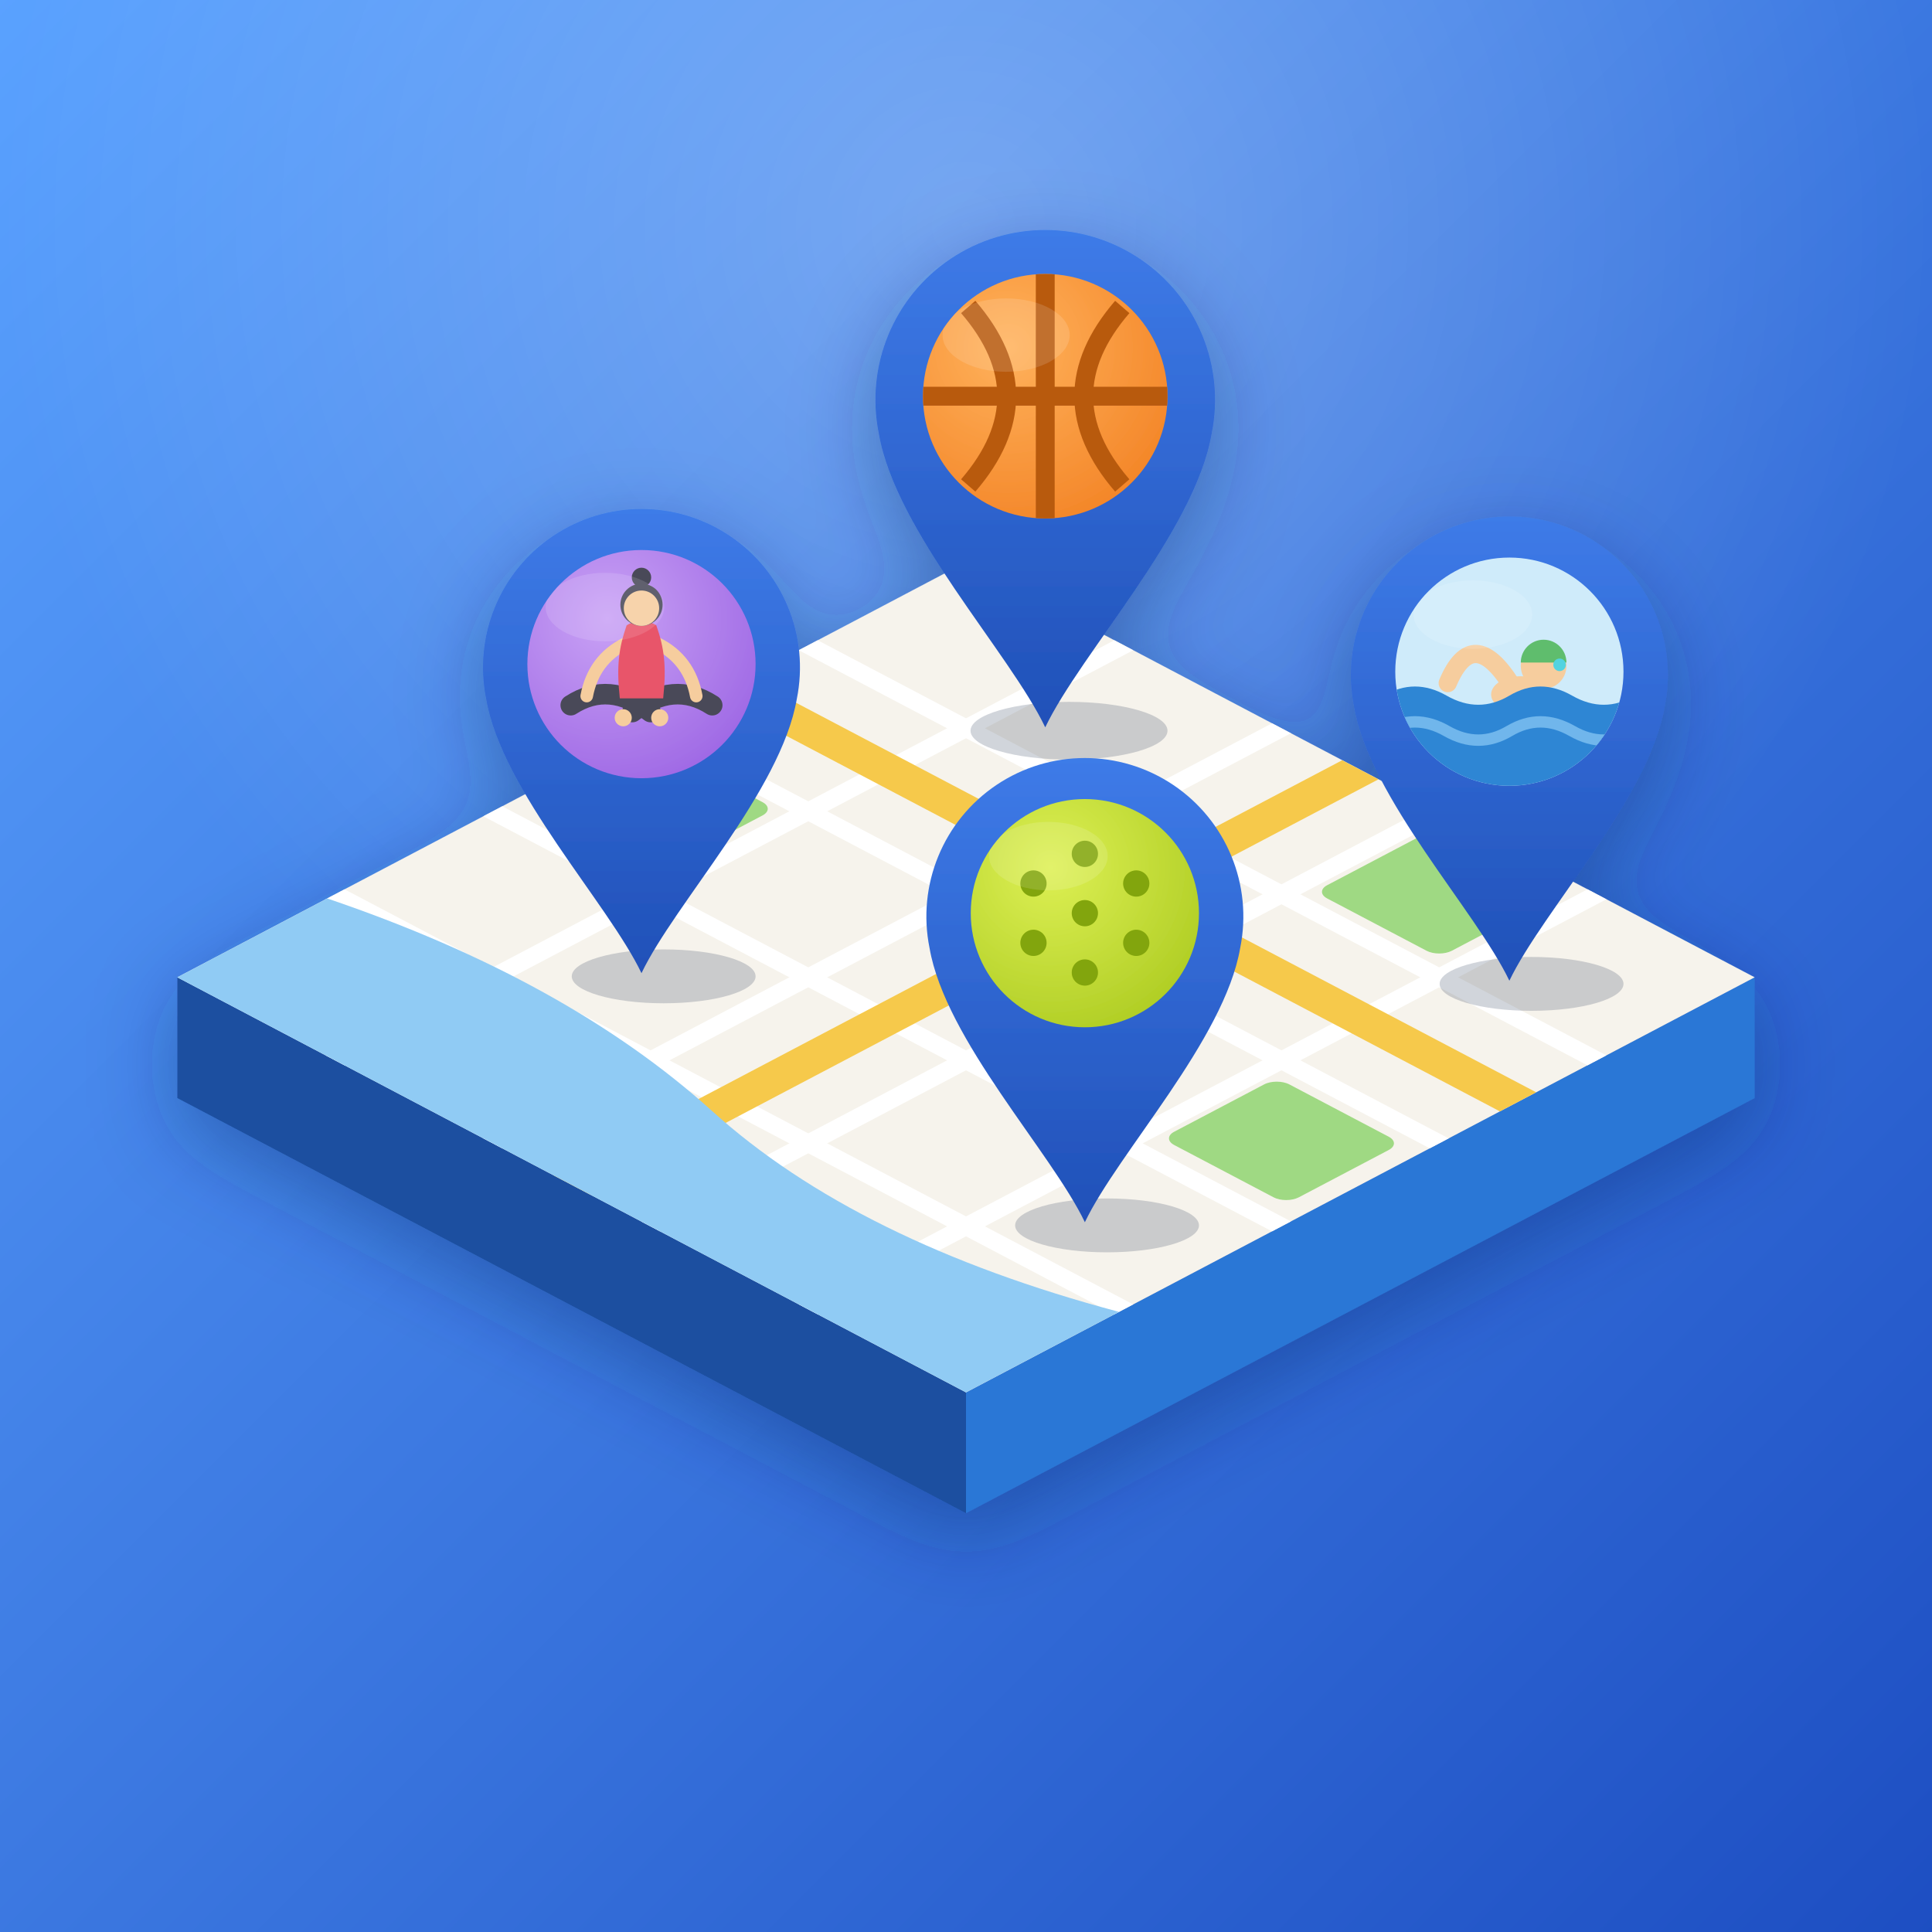
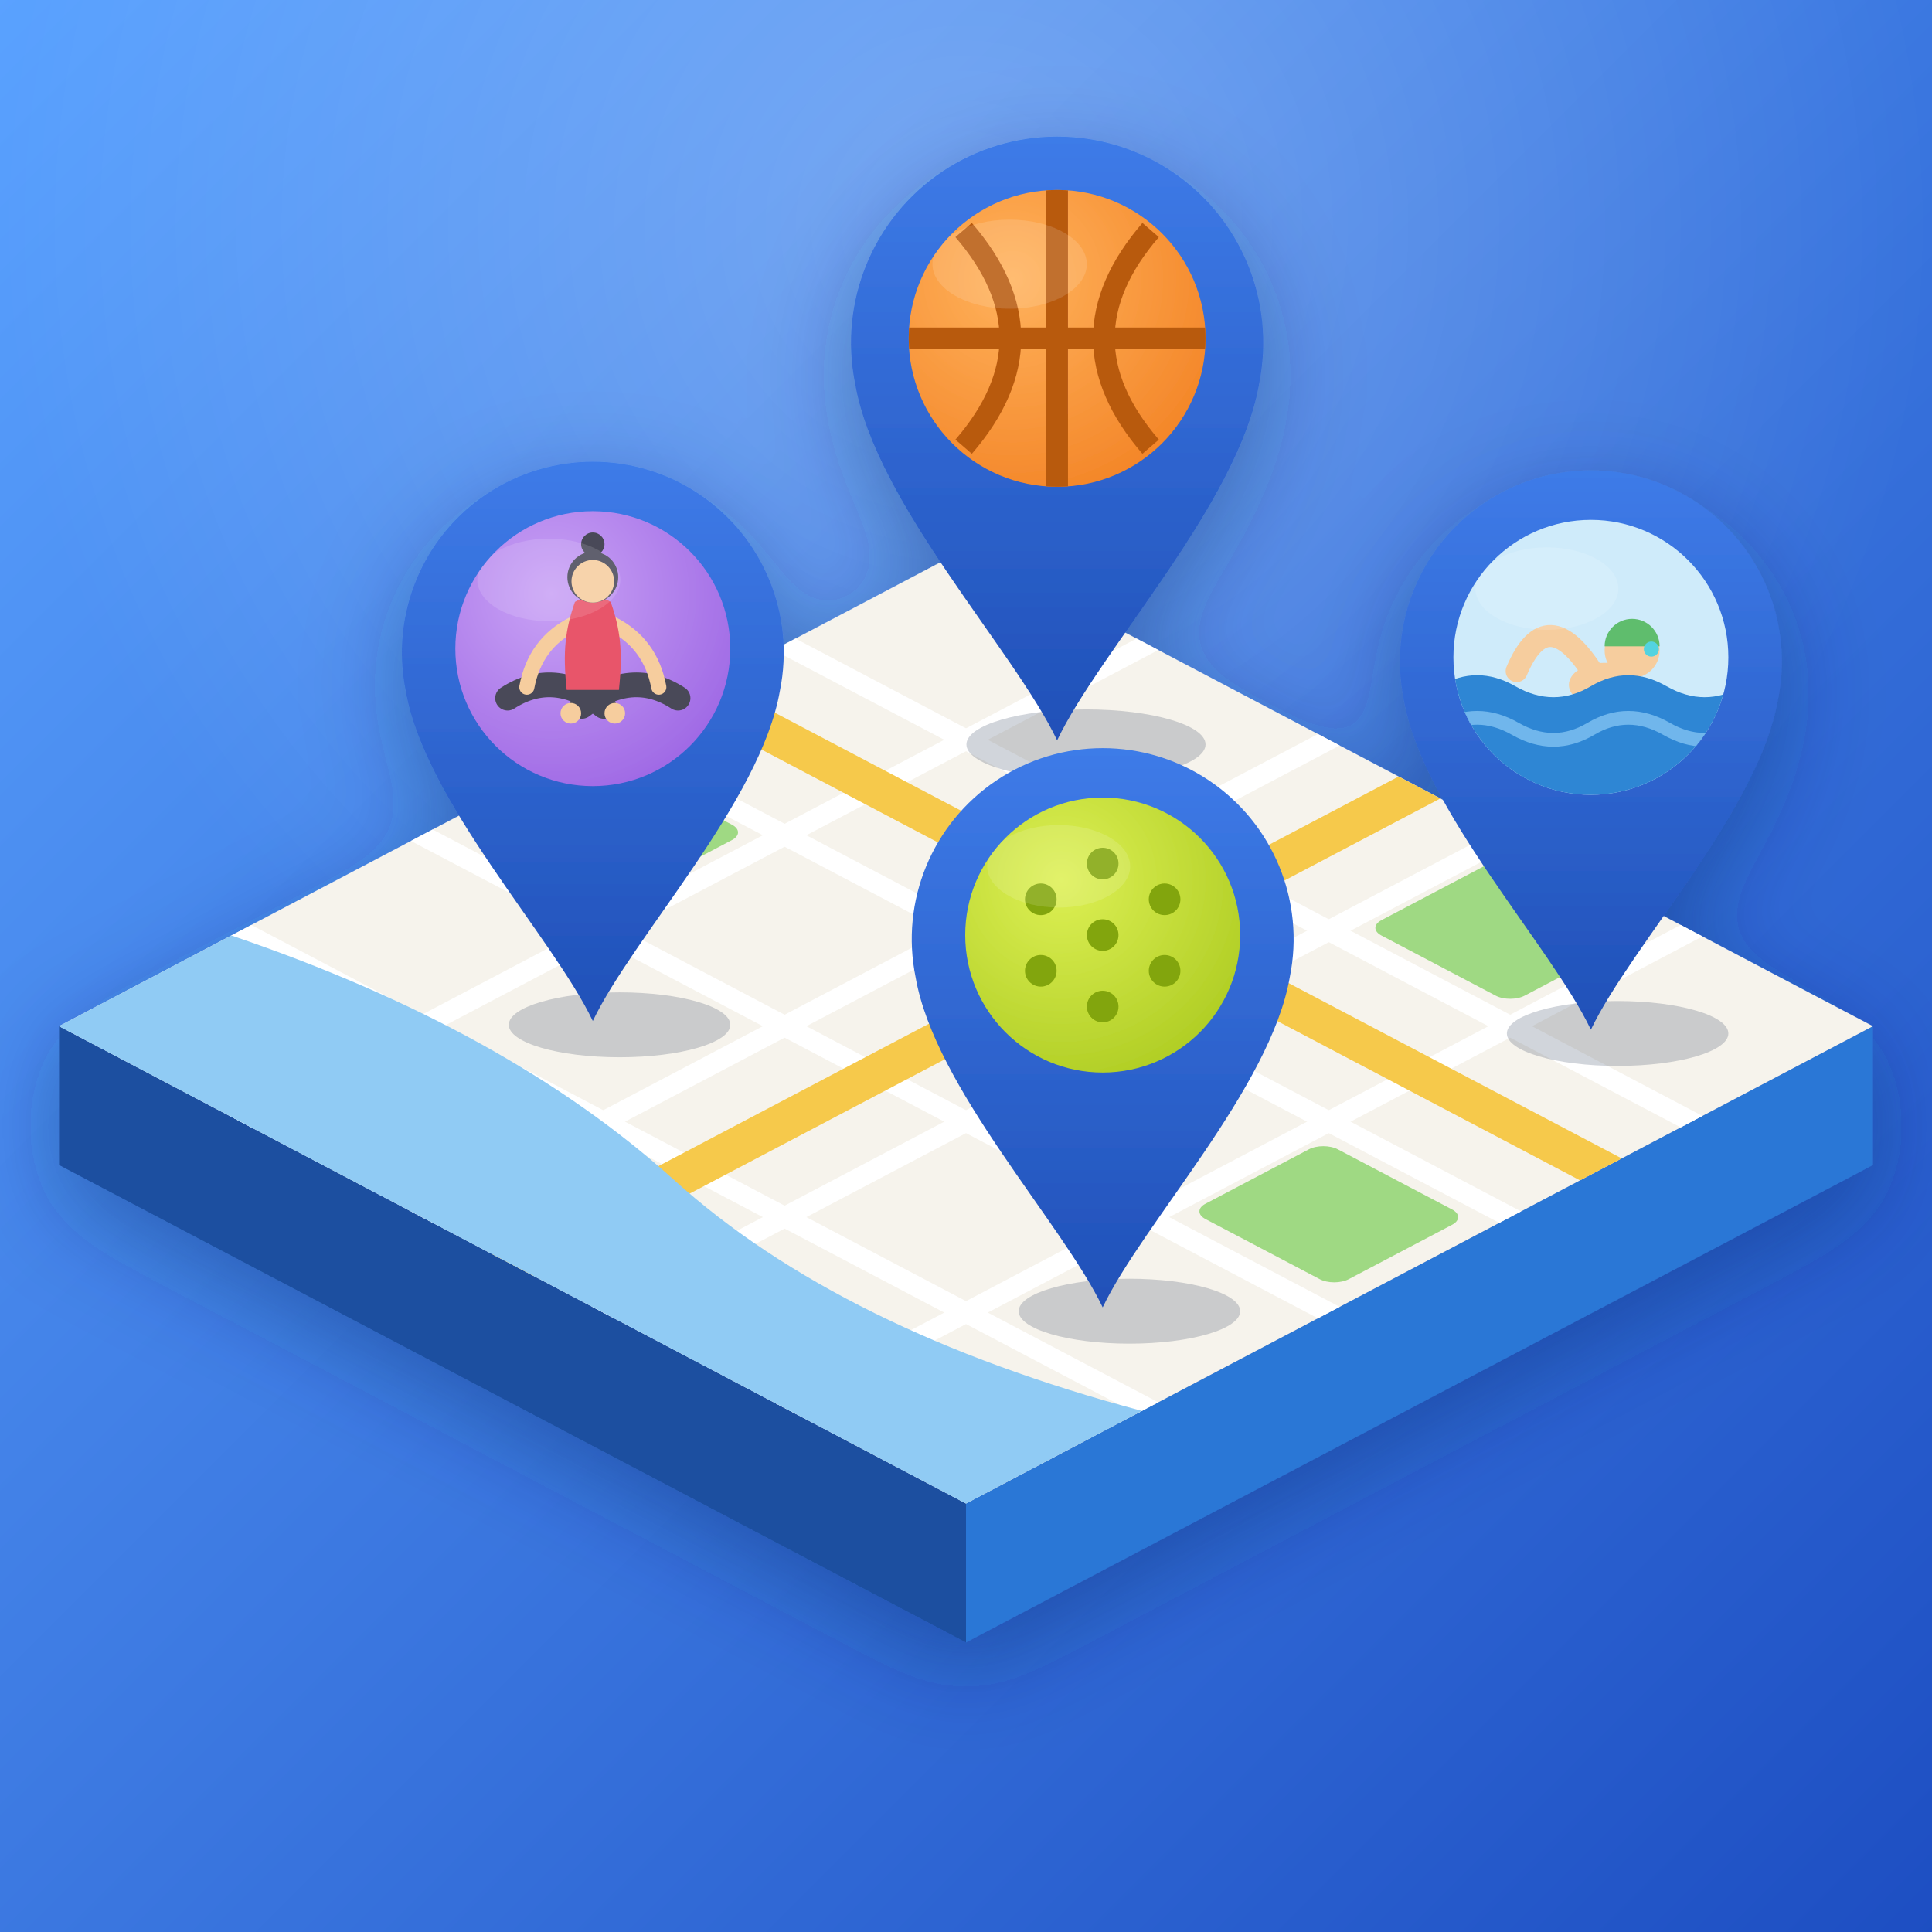
<svg xmlns="http://www.w3.org/2000/svg" width="1024" height="1024" viewBox="0 0 1024 1024">
  <defs>
    <linearGradient id="bg" x1="0" y1="0" x2="1" y2="1">
      <stop offset="0" stop-color="#5AA2FF" />
      <stop offset="1" stop-color="#1D4EC2" />
    </linearGradient>
    <radialGradient id="glow" cx="0.5" cy="0.12" r="0.9">
      <stop offset="0" stop-color="#FFFFFF" stop-opacity="0.25" />
      <stop offset="0.55" stop-color="#FFFFFF" stop-opacity="0" />
    </radialGradient>
  </defs>
  <rect width="1024" height="1024" fill="url(#bg)" />
  <rect width="1024" height="1024" fill="url(#glow)" />
  <defs>
    <filter id="soft" x="-20%" y="-20%" width="140%" height="140%">
      <feDropShadow dx="0" dy="14" stdDeviation="22" flood-color="#0A2560" flood-opacity="0.35" />
    </filter>
  </defs>
-   <g transform="translate(0.0 0.0) scale(1.0)" filter="url(#soft)">
+   <g transform="translate(-76.8 -51.8) scale(1.15)" filter="url(#soft)">
    <polygon points="94,518 512,738 512,802 94,582" fill="#1B4FA0" />
    <polygon points="512,738 930,518 930,582 512,802" fill="#2C77D6" />
    <defs>
      <clipPath id="mapClip">
        <rect width="1000" height="1000" />
      </clipPath>
    </defs>
    <g transform="matrix(0.418 0.22 -0.418 0.22 512 298)" clip-path="url(#mapClip)">
      <rect width="1000" height="1000" fill="#F6F3EC" />
      <g stroke="#FFFFFF" stroke-width="24" fill="none">
        <path d="M 200 0 L 200 1000" />
        <path d="M 400 0 L 400 1000" />
        <path d="M 600 0 L 600 1000" />
        <path d="M 800 0 L 800 1000" />
        <path d="M 0 200 L 1000 200" />
        <path d="M 0 400 L 1000 400" />
        <path d="M 0 600 L 1000 600" />
        <path d="M 0 800 L 1000 800" />
      </g>
      <rect x="618" y="24" width="158" height="152" rx="16" fill="#9FD983" />
      <rect x="24" y="418" width="152" height="158" rx="16" fill="#9FD983" />
      <rect x="818" y="424" width="158" height="146" rx="16" fill="#9FD983" />
      <g stroke="#F6C94B" stroke-width="46" fill="none">
        <path d="M 500 0 L 500 1000" />
        <path d="M 0 300 L 1000 300" />
      </g>
      <path d="M 0 810 Q 250 756 500 822 T 1000 806 L 1000 1000 L 0 1000 Z" fill="#90CBF4" />
    </g>
-     <ellipse cx="566.6" cy="387.3" rx="52.2" ry="15.3" fill="#1B2B4A" opacity="0.20" />
-     <ellipse cx="351.76" cy="517.48" rx="48.72" ry="14.28" fill="#1B2B4A" opacity="0.20" />
-     <ellipse cx="811.76" cy="521.48" rx="48.72" ry="14.28" fill="#1B2B4A" opacity="0.20" />
-     <ellipse cx="586.76" cy="649.48" rx="48.72" ry="14.28" fill="#1B2B4A" opacity="0.20" />
+     <ellipse cx="567.3" cy="388.15" rx="55.1" ry="16.15" fill="#1B2B4A" opacity="0.20" />
+     <ellipse cx="352.32" cy="517.36" rx="51.04" ry="14.96" fill="#1B2B4A" opacity="0.20" />
+     <ellipse cx="812.32" cy="521.36" rx="51.04" ry="14.96" fill="#1B2B4A" opacity="0.20" />
+     <ellipse cx="587.32" cy="649.36" rx="51.04" ry="14.96" fill="#1B2B4A" opacity="0.20" />
    <defs>
-       <linearGradient id="pinGradblue554210" x1="0" y1="0" x2="0" y2="1">
+       <linearGradient id="pinGradblue554201" x1="0" y1="0" x2="0" y2="1">
        <stop offset="0" stop-color="#3E7BE8" />
        <stop offset="1" stop-color="#2050B8" />
      </linearGradient>
    </defs>
-     <path d="M 554 385.5                C 535.1 345.9 474.8 282.0 465.8 229.8                A 90 90 0 1 1 642.2 229.8                C 633.2 282.0 572.9 345.9 554 385.5 Z" fill="url(#pinGradblue554210)" />
+     <path d="M 554 386.25                C 534.05 344.45 470.4 277.0 460.9 221.9                A 95 95 0 1 1 647.1 221.9                C 637.6 277.0 573.95 344.45 554 386.25 Z" fill="url(#pinGradblue554201)" />
    <defs>
-       <radialGradient id="ballGrad554210" cx="0.35" cy="0.3" r="1">
+       <radialGradient id="ballGrad554201" cx="0.35" cy="0.3" r="1">
        <stop offset="0" stop-color="#FFB25C" />
        <stop offset="1" stop-color="#F07818" />
      </radialGradient>
-       <clipPath id="ballClip554210">
-         <circle cx="554" cy="210" r="64.8" />
+       <clipPath id="ballClip554201">
+         <circle cx="554" cy="201" r="68.4" />
      </clipPath>
    </defs>
-     <circle cx="554" cy="210" r="64.8" fill="url(#ballGrad554210)" />
-     <g stroke="#B85A10" stroke-width="10" fill="none" clip-path="url(#ballClip554210)">
-       <path d="M 554 145.2 L 554 274.8" />
-       <path d="M 489.2 210 L 618.8 210" />
-       <path d="M 513.176 162.696 Q 554 210 513.176 257.304" />
-       <path d="M 594.824 162.696 Q 554 210 594.824 257.304" />
+     <circle cx="554" cy="201" r="68.4" fill="url(#ballGrad554201)" />
+     <g stroke="#B85A10" stroke-width="10" fill="none" clip-path="url(#ballClip554201)">
+       <path d="M 554 132.6 L 554 269.4" />
+       <path d="M 485.6 201 L 622.4 201" />
+       <path d="M 510.908 151.068 Q 554 201 510.908 250.932" />
+       <path d="M 597.092 151.068 Q 554 201 597.092 250.932" />
    </g>
    <defs>
-       <clipPath id="discClip554210">
-         <circle cx="554" cy="210" r="64.8" />
+       <clipPath id="discClip554201">
+         <circle cx="554" cy="201" r="68.4" />
      </clipPath>
    </defs>
-     <ellipse cx="533.264" cy="177.6" rx="33.696" ry="19.44" fill="#FFFFFF" opacity="0.13" clip-path="url(#discClip554210)" />
+     <ellipse cx="532.112" cy="166.8" rx="35.568" ry="20.52" fill="#FFFFFF" opacity="0.13" clip-path="url(#discClip554201)" />
    <defs>
-       <linearGradient id="pinGradblue340352" x1="0" y1="0" x2="0" y2="1">
+       <linearGradient id="pinGradblue340344" x1="0" y1="0" x2="0" y2="1">
        <stop offset="0" stop-color="#3E7BE8" />
        <stop offset="1" stop-color="#2050B8" />
      </linearGradient>
    </defs>
-     <path d="M 340 515.8                C 322.36 478.84 266.08 419.2 257.68 370.48                A 84 84 0 1 1 422.32 370.48                C 413.92 419.2 357.64 478.84 340 515.8 Z" fill="url(#pinGradblue340352)" />
+     <path d="M 340 515.6                C 321.52 476.88 262.56 414.4 253.76 363.36                A 88 88 0 1 1 426.24 363.36                C 417.44 414.4 358.48 476.88 340 515.6 Z" fill="url(#pinGradblue340344)" />
    <defs>
-       <radialGradient id="yog340352" cx="0.35" cy="0.3" r="1">
+       <radialGradient id="yog340344" cx="0.35" cy="0.3" r="1">
        <stop offset="0" stop-color="#C9A2F5" />
        <stop offset="1" stop-color="#9257E0" />
      </radialGradient>
    </defs>
-     <circle cx="340" cy="352" r="60.48" fill="url(#yog340352)" />
+     <circle cx="340" cy="344" r="63.36" fill="url(#yog340344)" />
    <g>
-       <path d="M 302.502 373.773 Q 323.066 360.467 344.838 377.402" stroke="#4A4A58" stroke-width="10.886" fill="none" stroke-linecap="round" />
-       <path d="M 377.498 373.773 Q 356.934 360.467 335.162 377.402" stroke="#4A4A58" stroke-width="10.886" fill="none" stroke-linecap="round" />
-       <circle cx="330.323" cy="380.426" r="4.536" fill="#F6CD9E" />
-       <circle cx="349.677" cy="380.426" r="4.536" fill="#F6CD9E" />
-       <path d="M 331.533 341.114 Q 314.598 349.581 310.97 368.934" stroke="#F6CD9E" stroke-width="6.653" fill="none" stroke-linecap="round" />
-       <path d="M 348.467 341.114 Q 365.402 349.581 369.03 368.934" stroke="#F6CD9E" stroke-width="6.653" fill="none" stroke-linecap="round" />
-       <path d="M 332.138 331.437                  C 327.904 343.533 326.694 353.21 328.509 370.144                  L 351.491 370.144                  C 353.306 353.21 352.096 343.533 347.862 331.437                  Q 340 326.598 332.138 331.437 Z" fill="#E8556A" />
-       <circle cx="340" cy="320.55" r="11.189" fill="#4A4A58" />
-       <circle cx="340" cy="306.035" r="5.141" fill="#4A4A58" />
-       <circle cx="340" cy="322.365" r="9.374" fill="#F6CD9E" />
+       <path d="M 300.717 366.81 Q 322.259 352.87 345.069 370.611" stroke="#4A4A58" stroke-width="11.405" fill="none" stroke-linecap="round" />
+       <path d="M 379.283 366.81 Q 357.741 352.87 334.931 370.611" stroke="#4A4A58" stroke-width="11.405" fill="none" stroke-linecap="round" />
+       <circle cx="329.862" cy="373.779" r="4.752" fill="#F6CD9E" />
+       <circle cx="350.138" cy="373.779" r="4.752" fill="#F6CD9E" />
+       <path d="M 331.13 332.595 Q 313.389 341.466 309.587 361.741" stroke="#F6CD9E" stroke-width="6.97" fill="none" stroke-linecap="round" />
+       <path d="M 348.87 332.595 Q 366.611 341.466 370.413 361.741" stroke="#F6CD9E" stroke-width="6.97" fill="none" stroke-linecap="round" />
+       <path d="M 331.763 322.458                  C 327.328 335.13 326.061 345.267 327.962 363.008                  L 352.038 363.008                  C 353.939 345.267 352.672 335.13 348.237 322.458                  Q 340 317.389 331.763 322.458 Z" fill="#E8556A" />
+       <circle cx="340" cy="311.053" r="11.722" fill="#4A4A58" />
+       <circle cx="340" cy="295.846" r="5.386" fill="#4A4A58" />
+       <circle cx="340" cy="312.954" r="9.821" fill="#F6CD9E" />
    </g>
    <defs>
-       <clipPath id="discClip340352">
-         <circle cx="340" cy="352" r="60.48" />
+       <clipPath id="discClip340344">
+         <circle cx="340" cy="344" r="63.36" />
      </clipPath>
    </defs>
-     <ellipse cx="320.646" cy="321.76" rx="31.45" ry="18.144" fill="#FFFFFF" opacity="0.13" clip-path="url(#discClip340352)" />
+     <ellipse cx="319.725" cy="312.32" rx="32.947" ry="19.008" fill="#FFFFFF" opacity="0.13" clip-path="url(#discClip340344)" />
    <defs>
-       <linearGradient id="pinGradblue800356" x1="0" y1="0" x2="0" y2="1">
+       <linearGradient id="pinGradblue800348" x1="0" y1="0" x2="0" y2="1">
        <stop offset="0" stop-color="#3E7BE8" />
        <stop offset="1" stop-color="#2050B8" />
      </linearGradient>
    </defs>
-     <path d="M 800 519.8                C 782.36 482.84 726.08 423.2 717.68 374.48                A 84 84 0 1 1 882.32 374.48                C 873.92 423.2 817.64 482.84 800 519.8 Z" fill="url(#pinGradblue800356)" />
+     <path d="M 800 519.6                C 781.52 480.88 722.56 418.4 713.76 367.36                A 88 88 0 1 1 886.24 367.36                C 877.44 418.4 818.48 480.88 800 519.6 Z" fill="url(#pinGradblue800348)" />
    <defs>
-       <clipPath id="swmClip800356">
-         <circle cx="800" cy="356" r="60.48" />
+       <clipPath id="swmClip800348">
+         <circle cx="800" cy="348" r="63.36" />
      </clipPath>
    </defs>
-     <circle cx="800" cy="356" r="60.48" fill="#CFEBFA" />
-     <g clip-path="url(#swmClip800356)">
-       <ellipse cx="806.048" cy="368.096" rx="15.725" ry="9.677" fill="#F6CD9E" />
-       <circle cx="818.144" cy="352.976" r="12.096" fill="#F6CD9E" />
-       <path d="M 806.048 351.162 A 12.096 12.096 0 0 1 830.24 351.162 Z" fill="#5FBD6D" />
-       <circle cx="826.611" cy="352.371" r="3.326" fill="#53D3E0" />
-       <path d="M 801.21 363.258 Q 780.646 330.598 767.341 362.048" stroke="#F6CD9E" stroke-width="9.677" fill="none" stroke-linecap="round" />
-       <path d="M 733.472 368.701 q 16.33 -9.677 33.264 0 t 33.264 0 t 33.264 0 t 33.264 0 L 866.528 428.576 L 733.472 428.576 Z" fill="#2E86D4" />
-       <path d="M 733.472 387.45 q 16.33 -9.677 33.264 0 t 33.264 0 t 33.264 0 t 33.264 0" stroke="#6FB6EC" stroke-width="6.048" fill="none" stroke-linecap="round" />
+     <circle cx="800" cy="348" r="63.36" fill="#CFEBFA" />
+     <g clip-path="url(#swmClip800348)">
+       <ellipse cx="806.336" cy="360.672" rx="16.474" ry="10.138" fill="#F6CD9E" />
+       <circle cx="819.008" cy="344.832" r="12.672" fill="#F6CD9E" />
+       <path d="M 806.336 342.931 A 12.672 12.672 0 0 1 831.68 342.931 Z" fill="#5FBD6D" />
+       <circle cx="827.878" cy="344.198" r="3.485" fill="#53D3E0" />
+       <path d="M 801.267 355.603 Q 779.725 321.389 765.786 354.336" stroke="#F6CD9E" stroke-width="10.138" fill="none" stroke-linecap="round" />
+       <path d="M 730.304 361.306 q 17.107 -10.138 34.848 0 t 34.848 0 t 34.848 0 t 34.848 0 L 869.696 424.032 L 730.304 424.032 Z" fill="#2E86D4" />
+       <path d="M 730.304 380.947 q 17.107 -10.138 34.848 0 t 34.848 0 t 34.848 0 t 34.848 0" stroke="#6FB6EC" stroke-width="6.336" fill="none" stroke-linecap="round" />
    </g>
    <defs>
-       <clipPath id="discClip800356">
-         <circle cx="800" cy="356" r="60.48" />
+       <clipPath id="discClip800348">
+         <circle cx="800" cy="348" r="63.36" />
      </clipPath>
    </defs>
-     <ellipse cx="780.646" cy="325.76" rx="31.45" ry="18.144" fill="#FFFFFF" opacity="0.13" clip-path="url(#discClip800356)" />
+     <ellipse cx="779.725" cy="316.32" rx="32.947" ry="19.008" fill="#FFFFFF" opacity="0.13" clip-path="url(#discClip800348)" />
    <defs>
-       <linearGradient id="pinGradblue575484" x1="0" y1="0" x2="0" y2="1">
+       <linearGradient id="pinGradblue575476" x1="0" y1="0" x2="0" y2="1">
        <stop offset="0" stop-color="#3E7BE8" />
        <stop offset="1" stop-color="#2050B8" />
      </linearGradient>
    </defs>
-     <path d="M 575 647.8                C 557.36 610.84 501.08 551.2 492.68 502.48                A 84 84 0 1 1 657.32 502.48                C 648.92 551.2 592.64 610.84 575 647.8 Z" fill="url(#pinGradblue575484)" />
+     <path d="M 575 647.6                C 556.52 608.88 497.56 546.4 488.76 495.36                A 88 88 0 1 1 661.24 495.36                C 652.44 546.4 593.48 608.88 575 647.6 Z" fill="url(#pinGradblue575476)" />
    <defs>
-       <radialGradient id="pkl575484" cx="0.35" cy="0.3" r="1">
+       <radialGradient id="pkl575476" cx="0.35" cy="0.3" r="1">
        <stop offset="0" stop-color="#DDF054" />
        <stop offset="1" stop-color="#A2C316" />
      </radialGradient>
    </defs>
-     <circle cx="575" cy="484" r="60.48" fill="url(#pkl575484)" />
-     <circle cx="575" cy="484" r="6.955" fill="#82A50A" />
-     <circle cx="575.0" cy="452.55" r="6.955" fill="#82A50A" />
-     <circle cx="602.236" cy="468.275" r="6.955" fill="#82A50A" />
-     <circle cx="602.236" cy="499.725" r="6.955" fill="#82A50A" />
-     <circle cx="575.0" cy="515.45" r="6.955" fill="#82A50A" />
-     <circle cx="547.764" cy="499.725" r="6.955" fill="#82A50A" />
-     <circle cx="547.764" cy="468.275" r="6.955" fill="#82A50A" />
+     <circle cx="575" cy="476" r="63.36" fill="url(#pkl575476)" />
+     <circle cx="575" cy="476" r="7.286" fill="#82A50A" />
+     <circle cx="575.0" cy="443.053" r="7.286" fill="#82A50A" />
+     <circle cx="603.533" cy="459.526" r="7.286" fill="#82A50A" />
+     <circle cx="603.533" cy="492.474" r="7.286" fill="#82A50A" />
+     <circle cx="575.0" cy="508.947" r="7.286" fill="#82A50A" />
+     <circle cx="546.467" cy="492.474" r="7.286" fill="#82A50A" />
+     <circle cx="546.467" cy="459.526" r="7.286" fill="#82A50A" />
    <defs>
-       <clipPath id="discClip575484">
-         <circle cx="575" cy="484" r="60.48" />
+       <clipPath id="discClip575476">
+         <circle cx="575" cy="476" r="63.36" />
      </clipPath>
    </defs>
-     <ellipse cx="555.646" cy="453.76" rx="31.45" ry="18.144" fill="#FFFFFF" opacity="0.13" clip-path="url(#discClip575484)" />
+     <ellipse cx="554.725" cy="444.32" rx="32.947" ry="19.008" fill="#FFFFFF" opacity="0.13" clip-path="url(#discClip575476)" />
  </g>
</svg>
